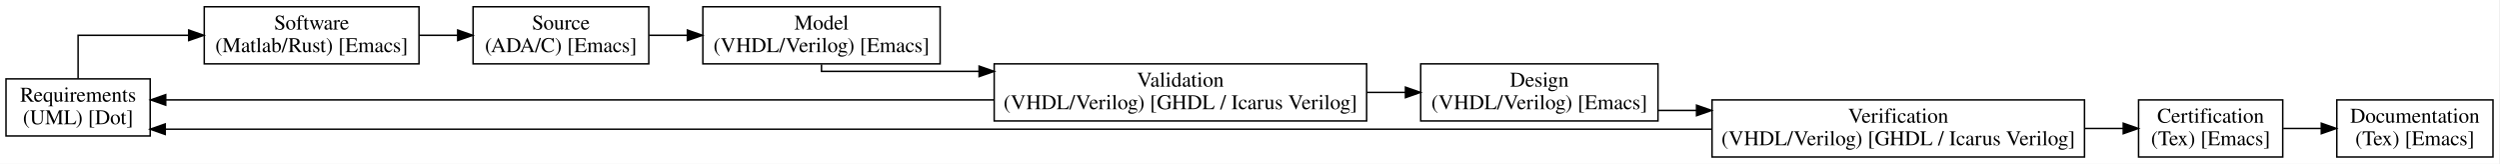
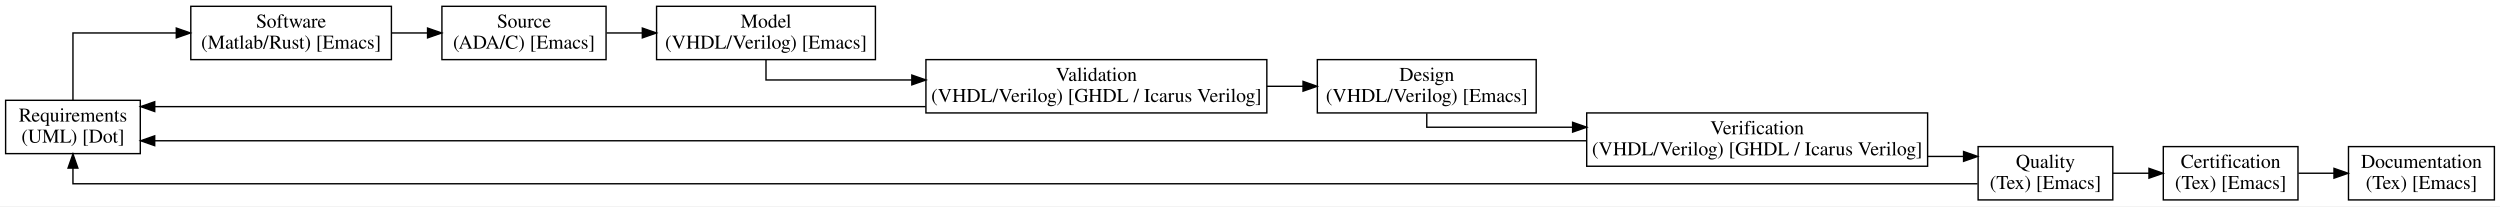
- <svg xmlns="http://www.w3.org/2000/svg" width="1664pt" height="109pt" viewBox="0.00 0.00 1664.00 109.00">
-   <g id="graph0" class="graph" transform="scale(1 1) rotate(0) translate(4 105)">
-     <polygon fill="#ffffff" stroke="transparent" points="-4,4 -4,-105 1660,-105 1660,4 -4,4" />
+ <svg xmlns="http://www.w3.org/2000/svg" width="1782pt" height="147pt" viewBox="0.00 0.00 1782.00 147.00">
+   <g id="graph0" class="graph" transform="scale(1 1) rotate(0) translate(4 143)">
+     <polygon fill="white" stroke="transparent" points="-4,4 -4,-143 1778,-143 1778,4 -4,4" />
    <g id="node1" class="node">
-       <polygon fill="none" stroke="#000000" points="0,-14.5 0,-52.5 96,-52.5 96,-14.5 0,-14.5" />
-       <text text-anchor="middle" x="48" y="-37.3" font-family="Times,serif" font-size="14.00" fill="#000000">Requirements </text>
-       <text text-anchor="middle" x="48" y="-22.3" font-family="Times,serif" font-size="14.00" fill="#000000">(UML) [Dot]</text>
+       <polygon fill="none" stroke="black" points="0,-33.5 0,-71.5 96,-71.5 96,-33.5 0,-33.5" />
+       <text text-anchor="middle" x="48" y="-56.3" font-family="Times,serif" font-size="14.00">Requirements </text>
+       <text text-anchor="middle" x="48" y="-41.3" font-family="Times,serif" font-size="14.00">(UML) [Dot]</text>
    </g>
    <g id="node2" class="node">
-       <polygon fill="none" stroke="#000000" points="132,-62.5 132,-100.5 275,-100.5 275,-62.5 132,-62.5" />
-       <text text-anchor="middle" x="203.5" y="-85.3" font-family="Times,serif" font-size="14.00" fill="#000000">Software </text>
-       <text text-anchor="middle" x="203.5" y="-70.3" font-family="Times,serif" font-size="14.00" fill="#000000">(Matlab/Rust) [Emacs]</text>
+       <polygon fill="none" stroke="black" points="132,-100.5 132,-138.5 275,-138.5 275,-100.5 132,-100.5" />
+       <text text-anchor="middle" x="203.5" y="-123.3" font-family="Times,serif" font-size="14.00">Software </text>
+       <text text-anchor="middle" x="203.5" y="-108.3" font-family="Times,serif" font-size="14.00">(Matlab/Rust) [Emacs]</text>
    </g>
    <g id="edge1" class="edge">
-       <path fill="none" stroke="#000000" d="M48,-52.747C48,-66.101 48,-81.5 48,-81.5 48,-81.5 121.667,-81.5 121.667,-81.5" />
-       <polygon fill="#000000" stroke="#000000" points="121.667,-85 131.667,-81.5 121.667,-78 121.667,-85" />
+       <path fill="none" stroke="black" d="M48,-71.52C48,-91.33 48,-119.5 48,-119.5 48,-119.5 121.67,-119.5 121.67,-119.5" />
+       <polygon fill="black" stroke="black" points="121.67,-123 131.67,-119.5 121.67,-116 121.67,-123" />
    </g>
    <g id="node3" class="node">
-       <polygon fill="none" stroke="#000000" points="311,-62.5 311,-100.5 428,-100.5 428,-62.5 311,-62.5" />
-       <text text-anchor="middle" x="369.5" y="-85.3" font-family="Times,serif" font-size="14.00" fill="#000000">Source </text>
-       <text text-anchor="middle" x="369.5" y="-70.3" font-family="Times,serif" font-size="14.00" fill="#000000">(ADA/C) [Emacs]</text>
+       <polygon fill="none" stroke="black" points="311,-100.5 311,-138.5 428,-138.5 428,-100.5 311,-100.5" />
+       <text text-anchor="middle" x="369.5" y="-123.3" font-family="Times,serif" font-size="14.00">Source </text>
+       <text text-anchor="middle" x="369.5" y="-108.3" font-family="Times,serif" font-size="14.00">(ADA/C) [Emacs]</text>
    </g>
    <g id="edge2" class="edge">
-       <path fill="none" stroke="#000000" d="M275.344,-81.5C275.344,-81.5 300.771,-81.5 300.771,-81.5" />
-       <polygon fill="#000000" stroke="#000000" points="300.771,-85 310.771,-81.5 300.771,-78 300.771,-85" />
+       <path fill="none" stroke="black" d="M275.34,-119.5C275.34,-119.5 300.77,-119.5 300.77,-119.5" />
+       <polygon fill="black" stroke="black" points="300.77,-123 310.77,-119.5 300.77,-116 300.77,-123" />
    </g>
    <g id="node4" class="node">
-       <polygon fill="none" stroke="#000000" points="464,-62.5 464,-100.5 622,-100.5 622,-62.5 464,-62.5" />
-       <text text-anchor="middle" x="543" y="-85.3" font-family="Times,serif" font-size="14.00" fill="#000000">Model </text>
-       <text text-anchor="middle" x="543" y="-70.3" font-family="Times,serif" font-size="14.00" fill="#000000">(VHDL/Verilog) [Emacs]</text>
+       <polygon fill="none" stroke="black" points="464,-100.5 464,-138.5 620,-138.5 620,-100.5 464,-100.5" />
+       <text text-anchor="middle" x="542" y="-123.3" font-family="Times,serif" font-size="14.00">Model </text>
+       <text text-anchor="middle" x="542" y="-108.3" font-family="Times,serif" font-size="14.00">(VHDL/Verilog) [Emacs]</text>
    </g>
    <g id="edge3" class="edge">
-       <path fill="none" stroke="#000000" d="M428.239,-81.5C428.239,-81.5 453.707,-81.5 453.707,-81.5" />
-       <polygon fill="#000000" stroke="#000000" points="453.707,-85 463.707,-81.5 453.707,-78 453.707,-85" />
+       <path fill="none" stroke="black" d="M428.38,-119.5C428.38,-119.5 453.86,-119.5 453.86,-119.5" />
+       <polygon fill="black" stroke="black" points="453.86,-123 463.86,-119.5 453.86,-116 453.86,-123" />
    </g>
    <g id="node5" class="node">
-       <polygon fill="none" stroke="#000000" points="658,-24.5 658,-62.5 906,-62.5 906,-24.5 658,-24.5" />
-       <text text-anchor="middle" x="782" y="-47.3" font-family="Times,serif" font-size="14.00" fill="#000000">Validation </text>
-       <text text-anchor="middle" x="782" y="-32.3" font-family="Times,serif" font-size="14.00" fill="#000000">(VHDL/Verilog) [GHDL / Icarus Verilog]</text>
+       <polygon fill="none" stroke="black" points="656,-62.5 656,-100.5 899,-100.5 899,-62.5 656,-62.5" />
+       <text text-anchor="middle" x="777.5" y="-85.3" font-family="Times,serif" font-size="14.00">Validation </text>
+       <text text-anchor="middle" x="777.5" y="-70.3" font-family="Times,serif" font-size="14.00">(VHDL/Verilog) [GHDL / Icarus Verilog]</text>
    </g>
    <g id="edge4" class="edge">
-       <path fill="none" stroke="#000000" d="M543,-62.127C543,-59.398 543,-57.5 543,-57.5 543,-57.5 647.95,-57.5 647.95,-57.5" />
-       <polygon fill="#000000" stroke="#000000" points="647.95,-61 657.95,-57.5 647.95,-54 647.95,-61" />
+       <path fill="none" stroke="black" d="M542,-100.4C542,-92.88 542,-86 542,-86 542,-86 645.96,-86 645.96,-86" />
+       <polygon fill="black" stroke="black" points="645.96,-89.5 655.96,-86 645.96,-82.5 645.96,-89.5" />
+     </g>
+     <g id="edge10" class="edge">
+       <path fill="none" stroke="black" d="M655.81,-67C655.81,-67 106.28,-67 106.28,-67" />
+       <polygon fill="black" stroke="black" points="106.28,-63.5 96.28,-67 106.28,-70.5 106.28,-63.5" />
+     </g>
+     <g id="node6" class="node">
+       <polygon fill="none" stroke="black" points="935,-62.5 935,-100.5 1091,-100.5 1091,-62.5 935,-62.5" />
+       <text text-anchor="middle" x="1013" y="-85.3" font-family="Times,serif" font-size="14.00">Design </text>
+       <text text-anchor="middle" x="1013" y="-70.3" font-family="Times,serif" font-size="14.00">(VHDL/Verilog) [Emacs]</text>
+     </g>
+     <g id="edge5" class="edge">
+       <path fill="none" stroke="black" d="M899.04,-81.5C899.04,-81.5 924.8,-81.5 924.8,-81.5" />
+       <polygon fill="black" stroke="black" points="924.8,-85 934.8,-81.5 924.8,-78 924.8,-85" />
+     </g>
+     <g id="node7" class="node">
+       <polygon fill="none" stroke="black" points="1127,-24.5 1127,-62.5 1370,-62.5 1370,-24.5 1127,-24.5" />
+       <text text-anchor="middle" x="1248.5" y="-47.3" font-family="Times,serif" font-size="14.00">Verification </text>
+       <text text-anchor="middle" x="1248.5" y="-32.3" font-family="Times,serif" font-size="14.00">(VHDL/Verilog) [GHDL / Icarus Verilog]</text>
+     </g>
+     <g id="edge6" class="edge">
+       <path fill="none" stroke="black" d="M1013,-62.21C1013,-56.78 1013,-52.33 1013,-52.33 1013,-52.33 1116.96,-52.33 1116.96,-52.33" />
+       <polygon fill="black" stroke="black" points="1116.96,-55.83 1126.96,-52.33 1116.96,-48.83 1116.96,-55.83" />
+     </g>
+     <g id="edge11" class="edge">
+       <path fill="none" stroke="black" d="M1126.78,-42.67C1126.78,-42.67 106.26,-42.67 106.26,-42.67" />
+       <polygon fill="black" stroke="black" points="106.26,-39.17 96.26,-42.67 106.26,-46.17 106.26,-39.17" />
+     </g>
+     <g id="node8" class="node">
+       <polygon fill="none" stroke="black" points="1406,-0.5 1406,-38.5 1502,-38.5 1502,-0.5 1406,-0.5" />
+       <text text-anchor="middle" x="1454" y="-23.3" font-family="Times,serif" font-size="14.00">Quality </text>
+       <text text-anchor="middle" x="1454" y="-8.3" font-family="Times,serif" font-size="14.00">(Tex) [Emacs]</text>
+     </g>
+     <g id="edge7" class="edge">
+       <path fill="none" stroke="black" d="M1370.12,-31.5C1370.12,-31.5 1395.63,-31.5 1395.63,-31.5" />
+       <polygon fill="black" stroke="black" points="1395.63,-35 1405.63,-31.5 1395.63,-28 1395.63,-35" />
+     </g>
+     <g id="edge12" class="edge">
+       <path fill="none" stroke="black" d="M1405.6,-12C1158.37,-12 48,-12 48,-12 48,-12 48,-23.2 48,-23.2" />
+       <polygon fill="black" stroke="black" points="44.5,-23.2 48,-33.2 51.5,-23.2 44.5,-23.2" />
+     </g>
+     <g id="node9" class="node">
+       <polygon fill="none" stroke="black" points="1538,-0.5 1538,-38.5 1634,-38.5 1634,-0.5 1538,-0.5" />
+       <text text-anchor="middle" x="1586" y="-23.3" font-family="Times,serif" font-size="14.00">Certification </text>
+       <text text-anchor="middle" x="1586" y="-8.3" font-family="Times,serif" font-size="14.00">(Tex) [Emacs]</text>
+     </g>
+     <g id="edge8" class="edge">
+       <path fill="none" stroke="black" d="M1502.03,-19.5C1502.03,-19.5 1527.79,-19.5 1527.79,-19.5" />
+       <polygon fill="black" stroke="black" points="1527.79,-23 1537.79,-19.5 1527.79,-16 1527.79,-23" />
+     </g>
+     <g id="node10" class="node">
+       <polygon fill="none" stroke="black" points="1670,-0.5 1670,-38.5 1774,-38.5 1774,-0.5 1670,-0.5" />
+       <text text-anchor="middle" x="1722" y="-23.3" font-family="Times,serif" font-size="14.00">Documentation </text>
+       <text text-anchor="middle" x="1722" y="-8.3" font-family="Times,serif" font-size="14.00">(Tex) [Emacs]</text>
    </g>
    <g id="edge9" class="edge">
-       <path fill="none" stroke="#000000" d="M657.902,-38.5C657.902,-38.5 106.337,-38.5 106.337,-38.5" />
-       <polygon fill="#000000" stroke="#000000" points="106.337,-35 96.337,-38.5 106.337,-42 106.337,-35" />
-     </g>
-     <g id="node6" class="node">
-       <polygon fill="none" stroke="#000000" points="942,-24.5 942,-62.5 1100,-62.5 1100,-24.5 942,-24.5" />
-       <text text-anchor="middle" x="1021" y="-47.3" font-family="Times,serif" font-size="14.00" fill="#000000">Design </text>
-       <text text-anchor="middle" x="1021" y="-32.3" font-family="Times,serif" font-size="14.00" fill="#000000">(VHDL/Verilog) [Emacs]</text>
-     </g>
-     <g id="edge5" class="edge">
-       <path fill="none" stroke="#000000" d="M906.05,-43.5C906.05,-43.5 931.842,-43.5 931.842,-43.5" />
-       <polygon fill="#000000" stroke="#000000" points="931.842,-47 941.842,-43.5 931.842,-40 931.842,-47" />
-     </g>
-     <g id="node7" class="node">
-       <polygon fill="none" stroke="#000000" points="1136,-.5 1136,-38.5 1384,-38.5 1384,-.5 1136,-.5" />
-       <text text-anchor="middle" x="1260" y="-23.3" font-family="Times,serif" font-size="14.00" fill="#000000">Verification </text>
-       <text text-anchor="middle" x="1260" y="-8.3" font-family="Times,serif" font-size="14.00" fill="#000000">(VHDL/Verilog) [GHDL / Icarus Verilog]</text>
-     </g>
-     <g id="edge6" class="edge">
-       <path fill="none" stroke="#000000" d="M1100.252,-31.5C1100.252,-31.5 1125.668,-31.5 1125.668,-31.5" />
-       <polygon fill="#000000" stroke="#000000" points="1125.668,-35 1135.668,-31.5 1125.668,-28 1125.668,-35" />
-     </g>
-     <g id="edge10" class="edge">
-       <path fill="none" stroke="#000000" d="M1135.991,-19C1135.991,-19 106.012,-19 106.012,-19" />
-       <polygon fill="#000000" stroke="#000000" points="106.012,-15.5 96.012,-19 106.011,-22.5 106.012,-15.5" />
-     </g>
-     <g id="node8" class="node">
-       <polygon fill="none" stroke="#000000" points="1420,-.5 1420,-38.5 1516,-38.5 1516,-.5 1420,-.5" />
-       <text text-anchor="middle" x="1468" y="-23.3" font-family="Times,serif" font-size="14.00" fill="#000000">Certification </text>
-       <text text-anchor="middle" x="1468" y="-8.3" font-family="Times,serif" font-size="14.00" fill="#000000">(Tex) [Emacs]</text>
-     </g>
-     <g id="edge7" class="edge">
-       <path fill="none" stroke="#000000" d="M1384.297,-19.5C1384.297,-19.5 1409.799,-19.5 1409.799,-19.5" />
-       <polygon fill="#000000" stroke="#000000" points="1409.799,-23 1419.799,-19.5 1409.799,-16 1409.799,-23" />
-     </g>
-     <g id="node9" class="node">
-       <polygon fill="none" stroke="#000000" points="1552,-.5 1552,-38.5 1656,-38.5 1656,-.5 1552,-.5" />
-       <text text-anchor="middle" x="1604" y="-23.3" font-family="Times,serif" font-size="14.00" fill="#000000">Documentation </text>
-       <text text-anchor="middle" x="1604" y="-8.3" font-family="Times,serif" font-size="14.00" fill="#000000">(Tex) [Emacs]</text>
-     </g>
-     <g id="edge8" class="edge">
-       <path fill="none" stroke="#000000" d="M1516.331,-19.5C1516.331,-19.5 1541.671,-19.5 1541.671,-19.5" />
-       <polygon fill="#000000" stroke="#000000" points="1541.671,-23 1551.671,-19.5 1541.671,-16 1541.671,-23" />
+       <path fill="none" stroke="black" d="M1634.33,-19.5C1634.33,-19.5 1659.67,-19.5 1659.67,-19.5" />
+       <polygon fill="black" stroke="black" points="1659.67,-23 1669.67,-19.5 1659.67,-16 1659.67,-23" />
    </g>
  </g>
</svg>
